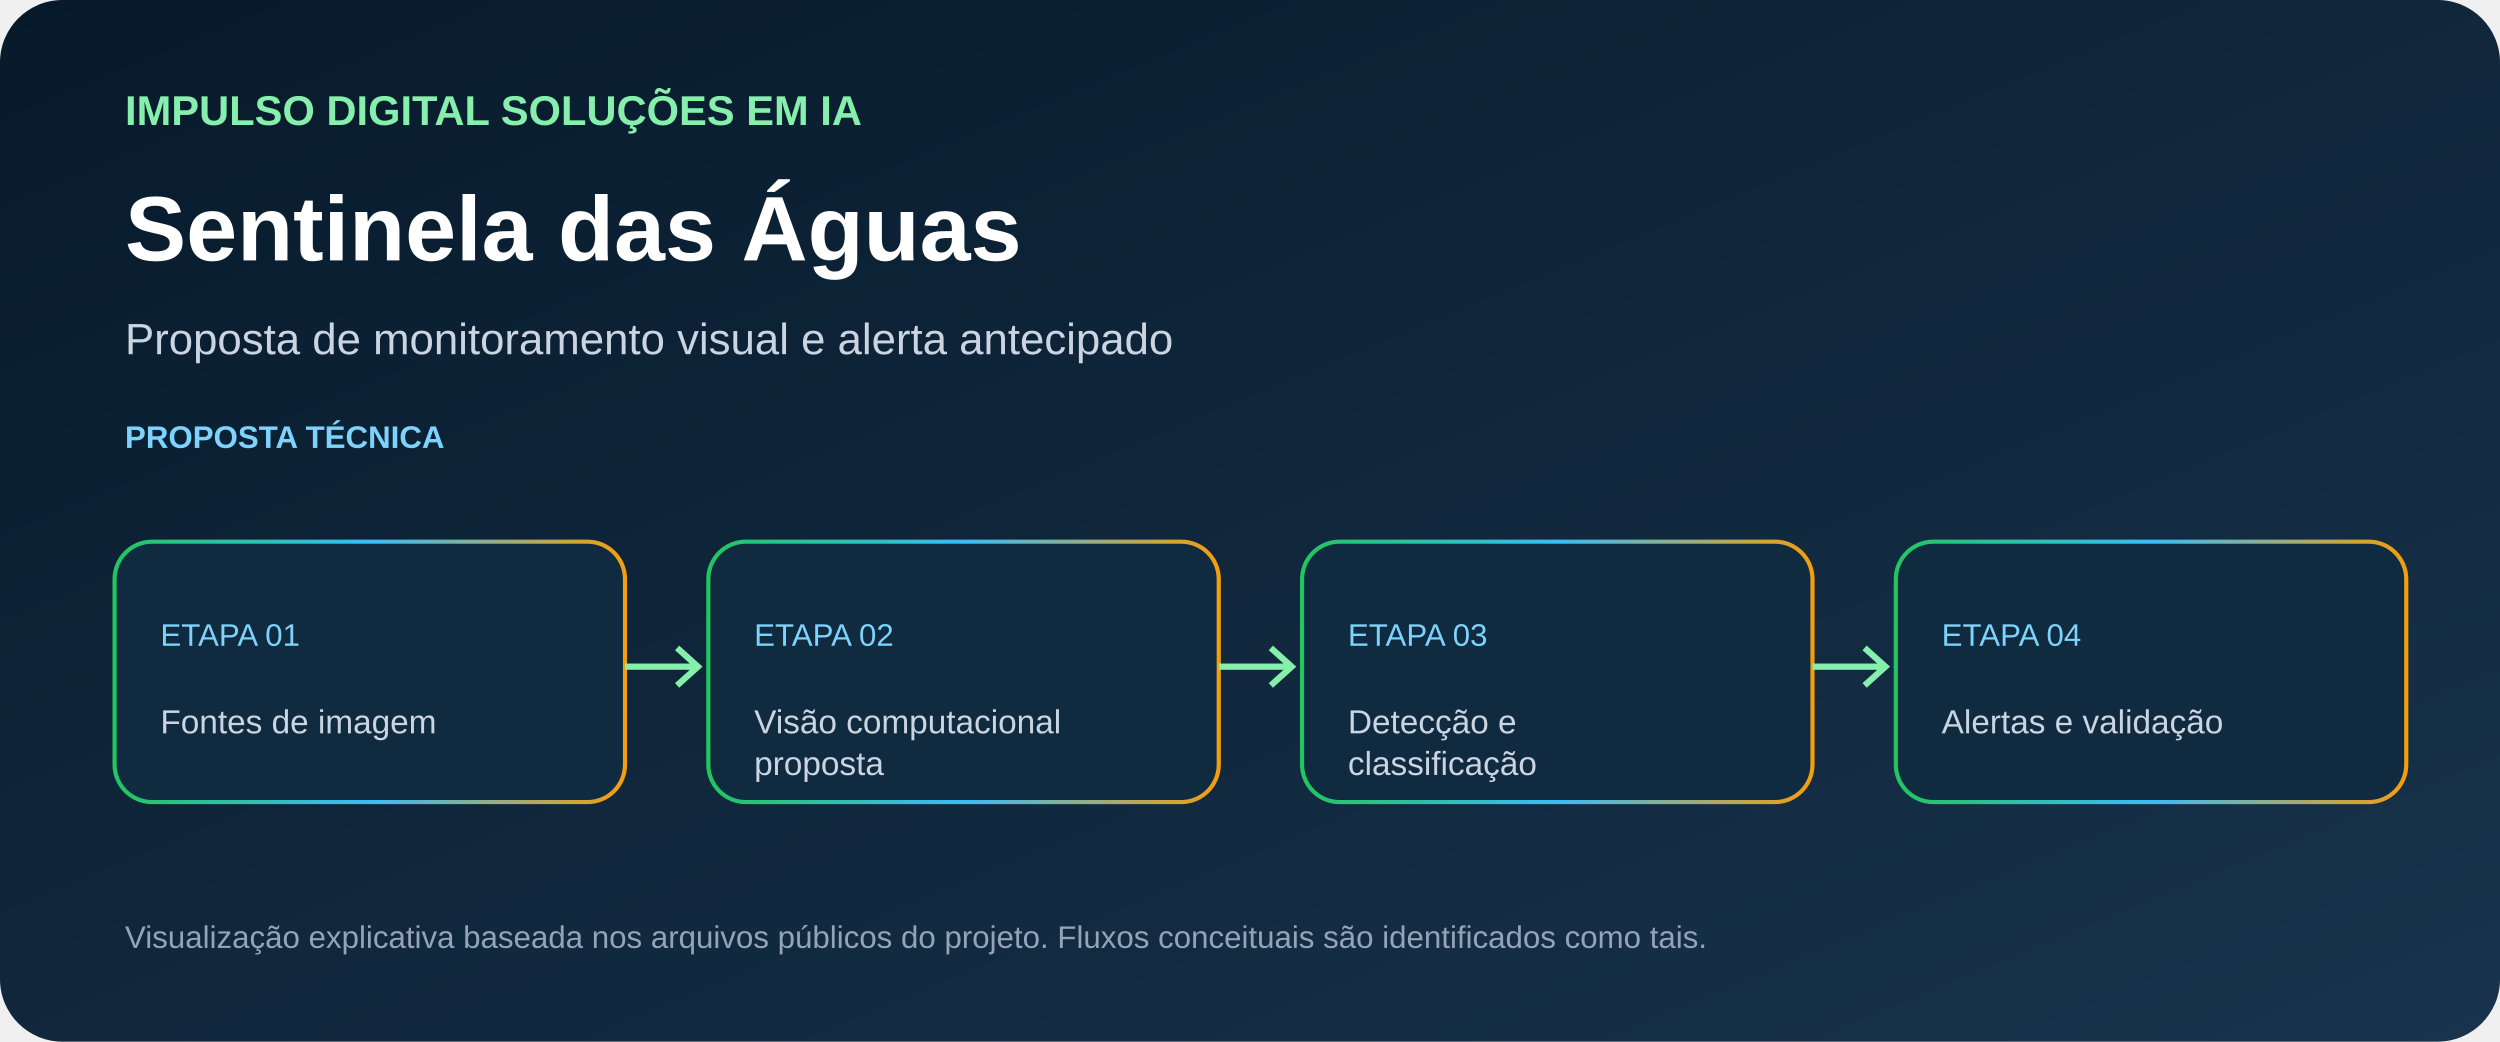
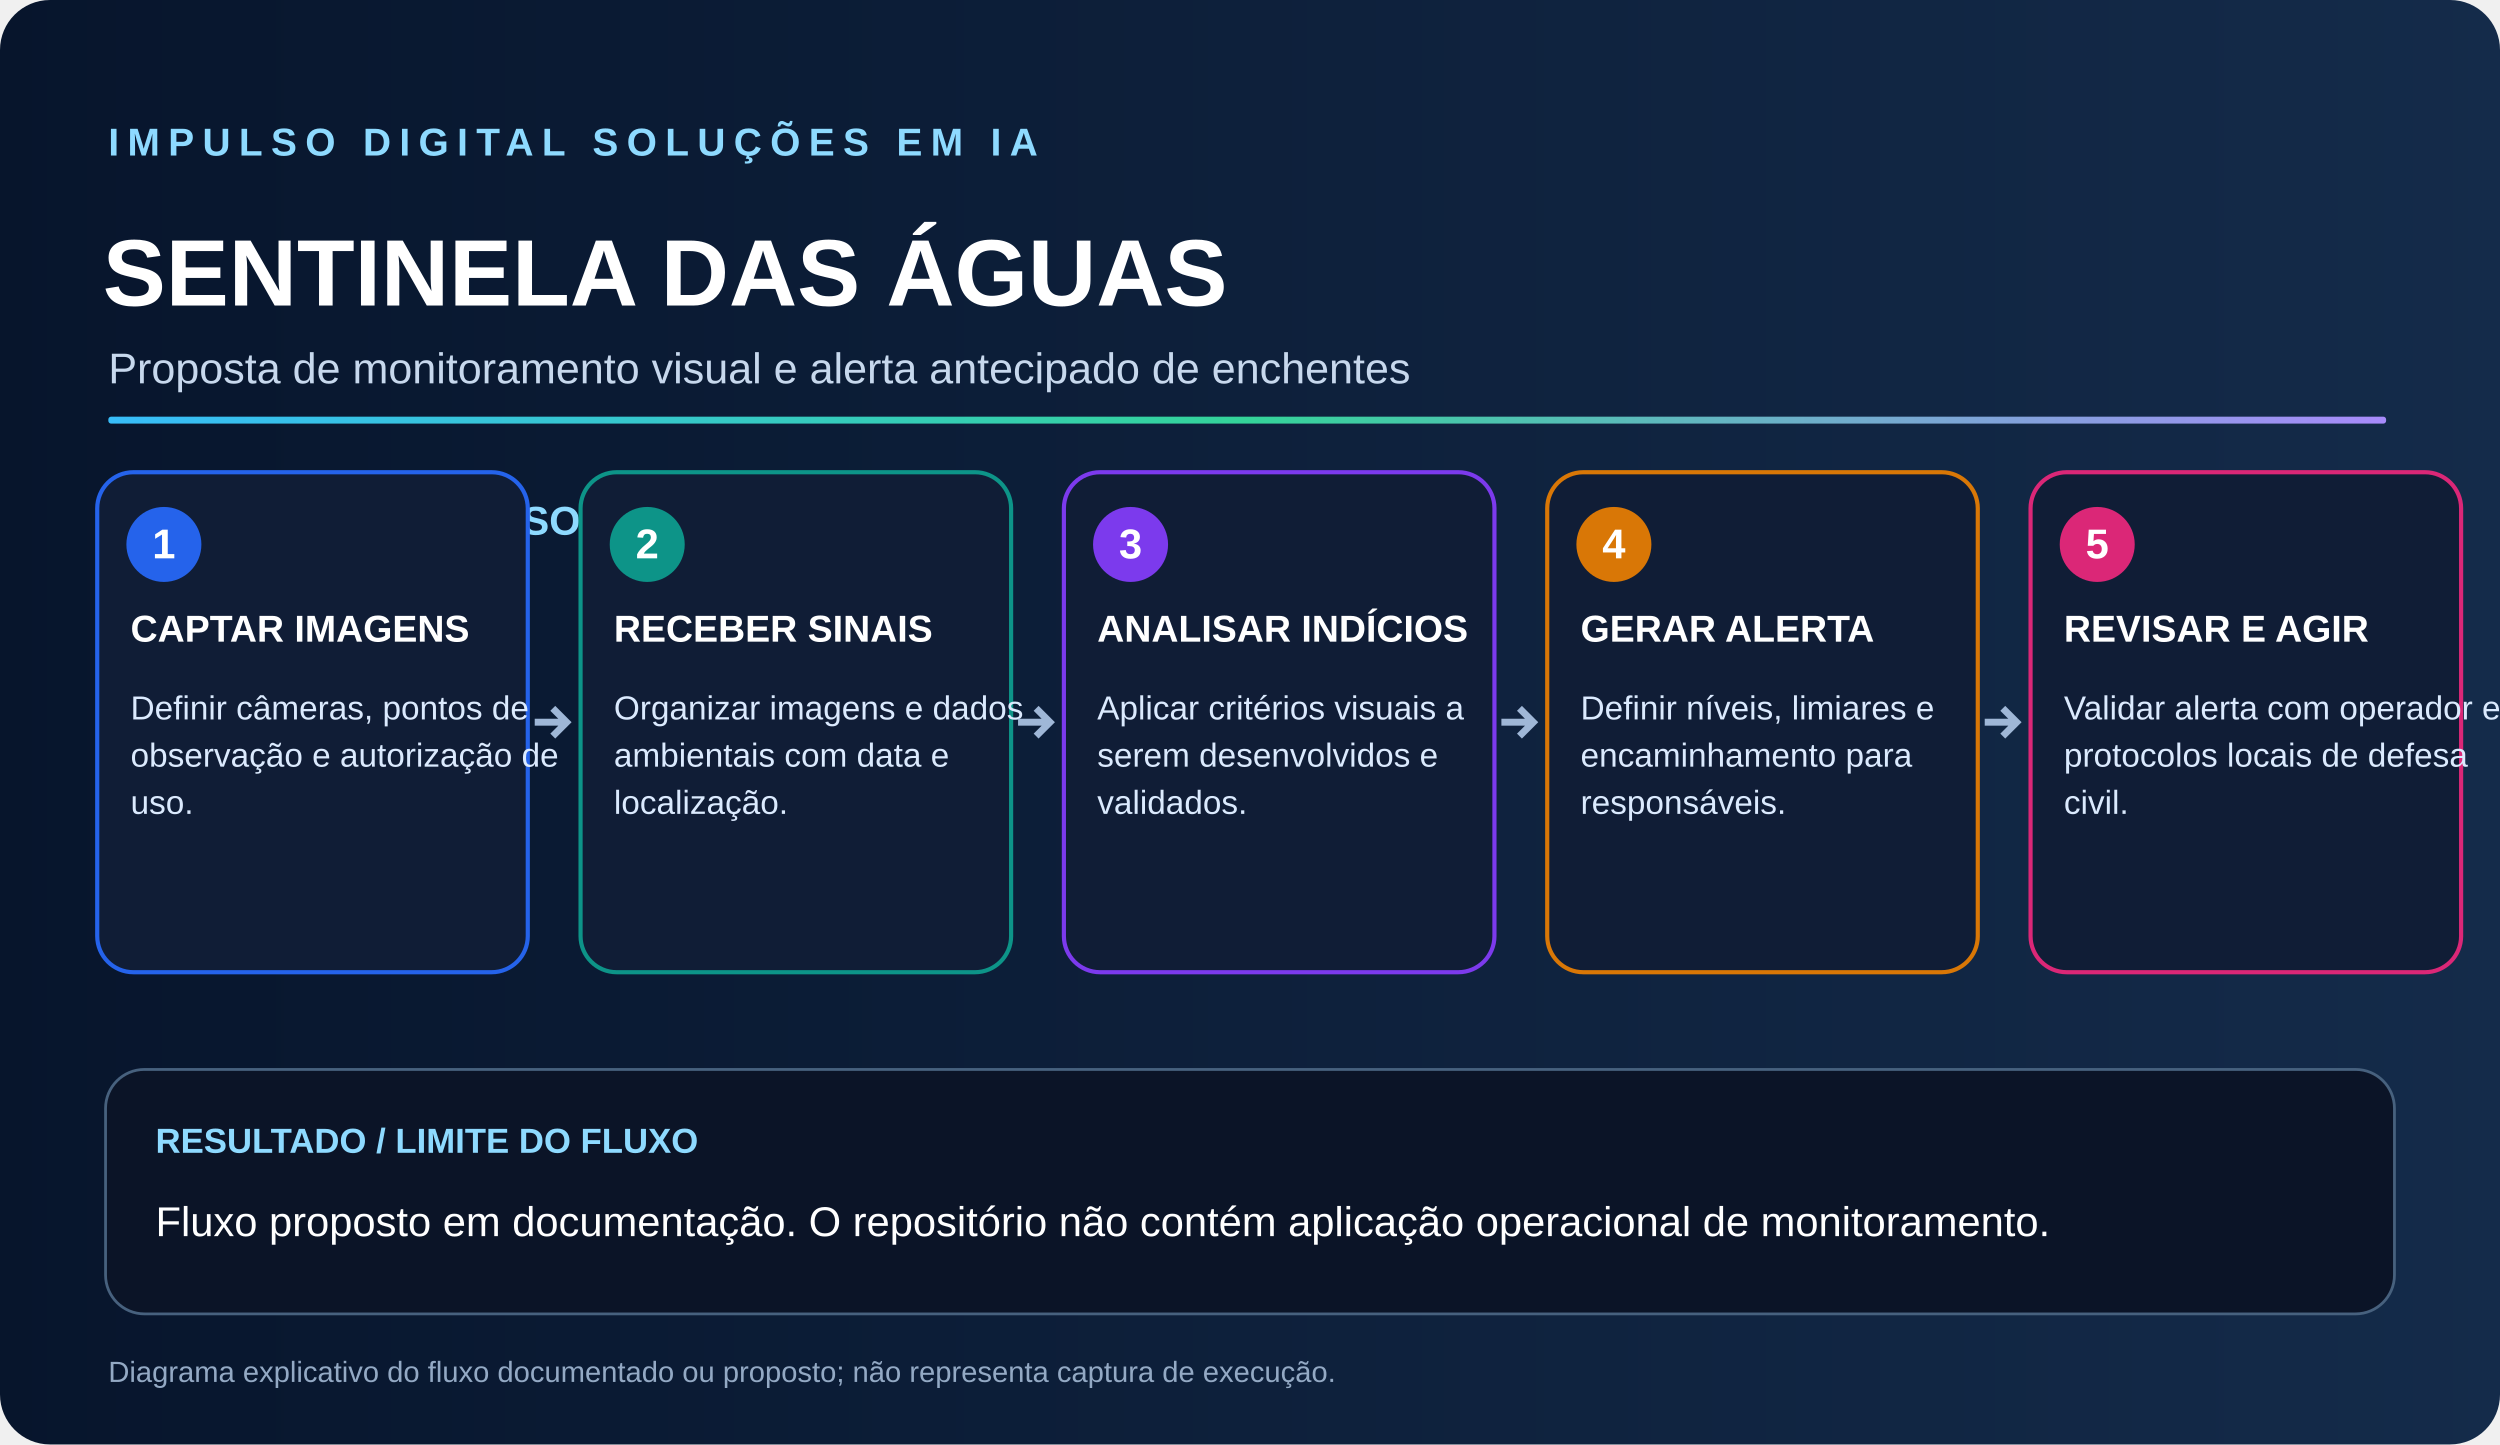
- <svg xmlns="http://www.w3.org/2000/svg" width="1200" height="500" viewBox="0 0 1200 500">
+ <svg xmlns="http://www.w3.org/2000/svg" width="1800" height="1040" viewBox="0 0 1800 1040" role="img">
  <defs>
-     <linearGradient id="b" x2="1" y2="1">
-       <stop stop-color="#071a2b" />
-       <stop offset="1" stop-color="#18334c" />
+     <linearGradient id="bg">
+       <stop stop-color="#07152c" />
+       <stop offset="1" stop-color="#142b4a" />
    </linearGradient>
-     <linearGradient id="g">
-       <stop stop-color="#22c55e" />
-       <stop offset=".5" stop-color="#38bdf8" />
-       <stop offset="1" stop-color="#f59e0b" />
+     <linearGradient id="line">
+       <stop stop-color="#38bdf8" />
+       <stop offset=".5" stop-color="#34d399" />
+       <stop offset="1" stop-color="#a78bfa" />
    </linearGradient>
  </defs>
-   <rect width="1200" height="500" rx="30" fill="url(#b)" />
-   <text x="60" y="60" fill="#86efac" font-family="Arial" font-size="20" font-weight="bold">IMPULSO DIGITAL SOLUÇÕES EM IA</text>
-   <text x="60" y="125" fill="white" font-family="Arial" font-size="44" font-weight="bold">Sentinela das Águas</text>
-   <text x="60" y="170" fill="#cbd5e1" font-family="Arial" font-size="21">Proposta de monitoramento visual e alerta antecipado</text>
-   <text x="60" y="215" fill="#7dd3fc" font-family="Arial" font-size="15" font-weight="bold">PROPOSTA TÉCNICA</text>
-   <rect x="55" y="260" width="245" height="125" rx="18" fill="#102b40" stroke="url(#g)" stroke-width="2" />
-   <text x="77" y="310" fill="#7dd3fc" font-family="Arial" font-size="15">ETAPA 01</text>
-   <text x="77" y="352" fill="#cbd5e1" font-family="Arial,sans-serif" font-size="16">Fontes de imagem</text>
-   <path d="M300 320h35m-10 -9 10 9-10 9" stroke="#86efac" stroke-width="3" fill="none" />
-   <rect x="340" y="260" width="245" height="125" rx="18" fill="#102b40" stroke="url(#g)" stroke-width="2" />
-   <text x="362" y="310" fill="#7dd3fc" font-family="Arial" font-size="15">ETAPA 02</text>
-   <text x="362" y="352" fill="#cbd5e1" font-family="Arial,sans-serif" font-size="16">
-     <tspan x="362" dy="0">Visão computacional</tspan>
-     <tspan x="362" dy="20">proposta</tspan>
+   <rect width="1800" height="1040" rx="36" fill="url(#bg)" />
+   <text x="78" y="112" font-family="Arial" font-size="28" font-weight="800" letter-spacing="6" fill="#8edaff">IMPULSO DIGITAL SOLUÇÕES EM IA</text>
+   <text x="74" y="220" font-family="Arial" font-size="68" font-weight="900" fill="#fff">SENTINELA DAS ÁGUAS</text>
+   <text x="78" y="276" font-family="Arial" font-size="31" fill="#c7d8ed">Proposta de monitoramento visual e alerta antecipado de enchentes</text>
+   <rect x="78" y="300" width="1640" height="5" rx="2" fill="url(#line)" />
+   <text x="78" y="385" font-family="Arial" font-size="29" font-weight="800" fill="#8edaff">FLUXO PASSO A PASSO</text>
+   <rect x="70" y="340" width="310" height="360" rx="26" fill="#101d36" stroke="#2563eb" stroke-width="3" />
+   <circle cx="118" cy="392" r="27" fill="#2563eb" />
+   <text x="118" y="402" text-anchor="middle" font-family="Arial" font-size="30" font-weight="800" fill="#fff">1</text>
+   <text x="94" y="462" font-family="Arial" font-size="27" font-weight="800" fill="#fff">CAPTAR IMAGENS</text>
+   <text x="94" y="518" font-family="Arial" font-size="24" fill="#dbeafe">
+     <tspan x="94" dy="0">Definir câmeras, pontos de</tspan>
+     <tspan x="94" dy="34">observação e autorização de</tspan>
+     <tspan x="94" dy="34">uso.</tspan>
  </text>
-   <path d="M585 320h35m-10 -9 10 9-10 9" stroke="#86efac" stroke-width="3" fill="none" />
-   <rect x="625" y="260" width="245" height="125" rx="18" fill="#102b40" stroke="url(#g)" stroke-width="2" />
-   <text x="647" y="310" fill="#7dd3fc" font-family="Arial" font-size="15">ETAPA 03</text>
-   <text x="647" y="352" fill="#cbd5e1" font-family="Arial,sans-serif" font-size="16">
-     <tspan x="647" dy="0">Detecção e</tspan>
-     <tspan x="647" dy="20">classificação</tspan>
+   <path d="M385 520h22m-9 -10l10 10 -10 10" fill="none" stroke="#9fb7d7" stroke-width="5" />
+   <rect x="418" y="340" width="310" height="360" rx="26" fill="#101d36" stroke="#0d9488" stroke-width="3" />
+   <circle cx="466" cy="392" r="27" fill="#0d9488" />
+   <text x="466" y="402" text-anchor="middle" font-family="Arial" font-size="30" font-weight="800" fill="#fff">2</text>
+   <text x="442" y="462" font-family="Arial" font-size="27" font-weight="800" fill="#fff">RECEBER SINAIS</text>
+   <text x="442" y="518" font-family="Arial" font-size="24" fill="#dbeafe">
+     <tspan x="442" dy="0">Organizar imagens e dados</tspan>
+     <tspan x="442" dy="34">ambientais com data e</tspan>
+     <tspan x="442" dy="34">localização.</tspan>
  </text>
-   <path d="M870 320h35m-10 -9 10 9-10 9" stroke="#86efac" stroke-width="3" fill="none" />
-   <rect x="910" y="260" width="245" height="125" rx="18" fill="#102b40" stroke="url(#g)" stroke-width="2" />
-   <text x="932" y="310" fill="#7dd3fc" font-family="Arial" font-size="15">ETAPA 04</text>
-   <text x="932" y="352" fill="#cbd5e1" font-family="Arial,sans-serif" font-size="16">Alertas e validação</text>
-   <text x="60" y="455" fill="#94a3b8" font-family="Arial" font-size="15">Visualização explicativa baseada nos arquivos públicos do projeto. Fluxos conceituais são identificados como tais.</text>
+   <path d="M733 520h22m-9 -10l10 10 -10 10" fill="none" stroke="#9fb7d7" stroke-width="5" />
+   <rect x="766" y="340" width="310" height="360" rx="26" fill="#101d36" stroke="#7c3aed" stroke-width="3" />
+   <circle cx="814" cy="392" r="27" fill="#7c3aed" />
+   <text x="814" y="402" text-anchor="middle" font-family="Arial" font-size="30" font-weight="800" fill="#fff">3</text>
+   <text x="790" y="462" font-family="Arial" font-size="27" font-weight="800" fill="#fff">ANALISAR INDÍCIOS</text>
+   <text x="790" y="518" font-family="Arial" font-size="24" fill="#dbeafe">
+     <tspan x="790" dy="0">Aplicar critérios visuais a</tspan>
+     <tspan x="790" dy="34">serem desenvolvidos e</tspan>
+     <tspan x="790" dy="34">validados.</tspan>
+   </text>
+   <path d="M1081 520h22m-9 -10l10 10 -10 10" fill="none" stroke="#9fb7d7" stroke-width="5" />
+   <rect x="1114" y="340" width="310" height="360" rx="26" fill="#101d36" stroke="#d97706" stroke-width="3" />
+   <circle cx="1162" cy="392" r="27" fill="#d97706" />
+   <text x="1162" y="402" text-anchor="middle" font-family="Arial" font-size="30" font-weight="800" fill="#fff">4</text>
+   <text x="1138" y="462" font-family="Arial" font-size="27" font-weight="800" fill="#fff">GERAR ALERTA</text>
+   <text x="1138" y="518" font-family="Arial" font-size="24" fill="#dbeafe">
+     <tspan x="1138" dy="0">Definir níveis, limiares e</tspan>
+     <tspan x="1138" dy="34">encaminhamento para</tspan>
+     <tspan x="1138" dy="34">responsáveis.</tspan>
+   </text>
+   <path d="M1429 520h22m-9 -10l10 10 -10 10" fill="none" stroke="#9fb7d7" stroke-width="5" />
+   <rect x="1462" y="340" width="310" height="360" rx="26" fill="#101d36" stroke="#db2777" stroke-width="3" />
+   <circle cx="1510" cy="392" r="27" fill="#db2777" />
+   <text x="1510" y="402" text-anchor="middle" font-family="Arial" font-size="30" font-weight="800" fill="#fff">5</text>
+   <text x="1486" y="462" font-family="Arial" font-size="27" font-weight="800" fill="#fff">REVISAR E AGIR</text>
+   <text x="1486" y="518" font-family="Arial" font-size="24" fill="#dbeafe">
+     <tspan x="1486" dy="0">Validar alerta com operador e</tspan>
+     <tspan x="1486" dy="34">protocolos locais de defesa</tspan>
+     <tspan x="1486" dy="34">civil.</tspan>
+   </text>
+   <rect x="76" y="770" width="1648" height="176" rx="28" fill="#0b1427" stroke="#47617e" stroke-width="2" />
+   <text x="112" y="830" font-family="Arial" font-size="25" font-weight="800" fill="#8edaff">RESULTADO / LIMITE DO FLUXO</text>
+   <text x="112" y="890" font-family="Arial" font-size="30" fill="#fff">Fluxo proposto em documentação. O repositório não contém aplicação operacional de monitoramento.</text>
+   <text x="78" y="995" font-family="Arial" font-size="21" fill="#93a9c4">Diagrama explicativo do fluxo documentado ou proposto; não representa captura de execução.</text>
</svg>
